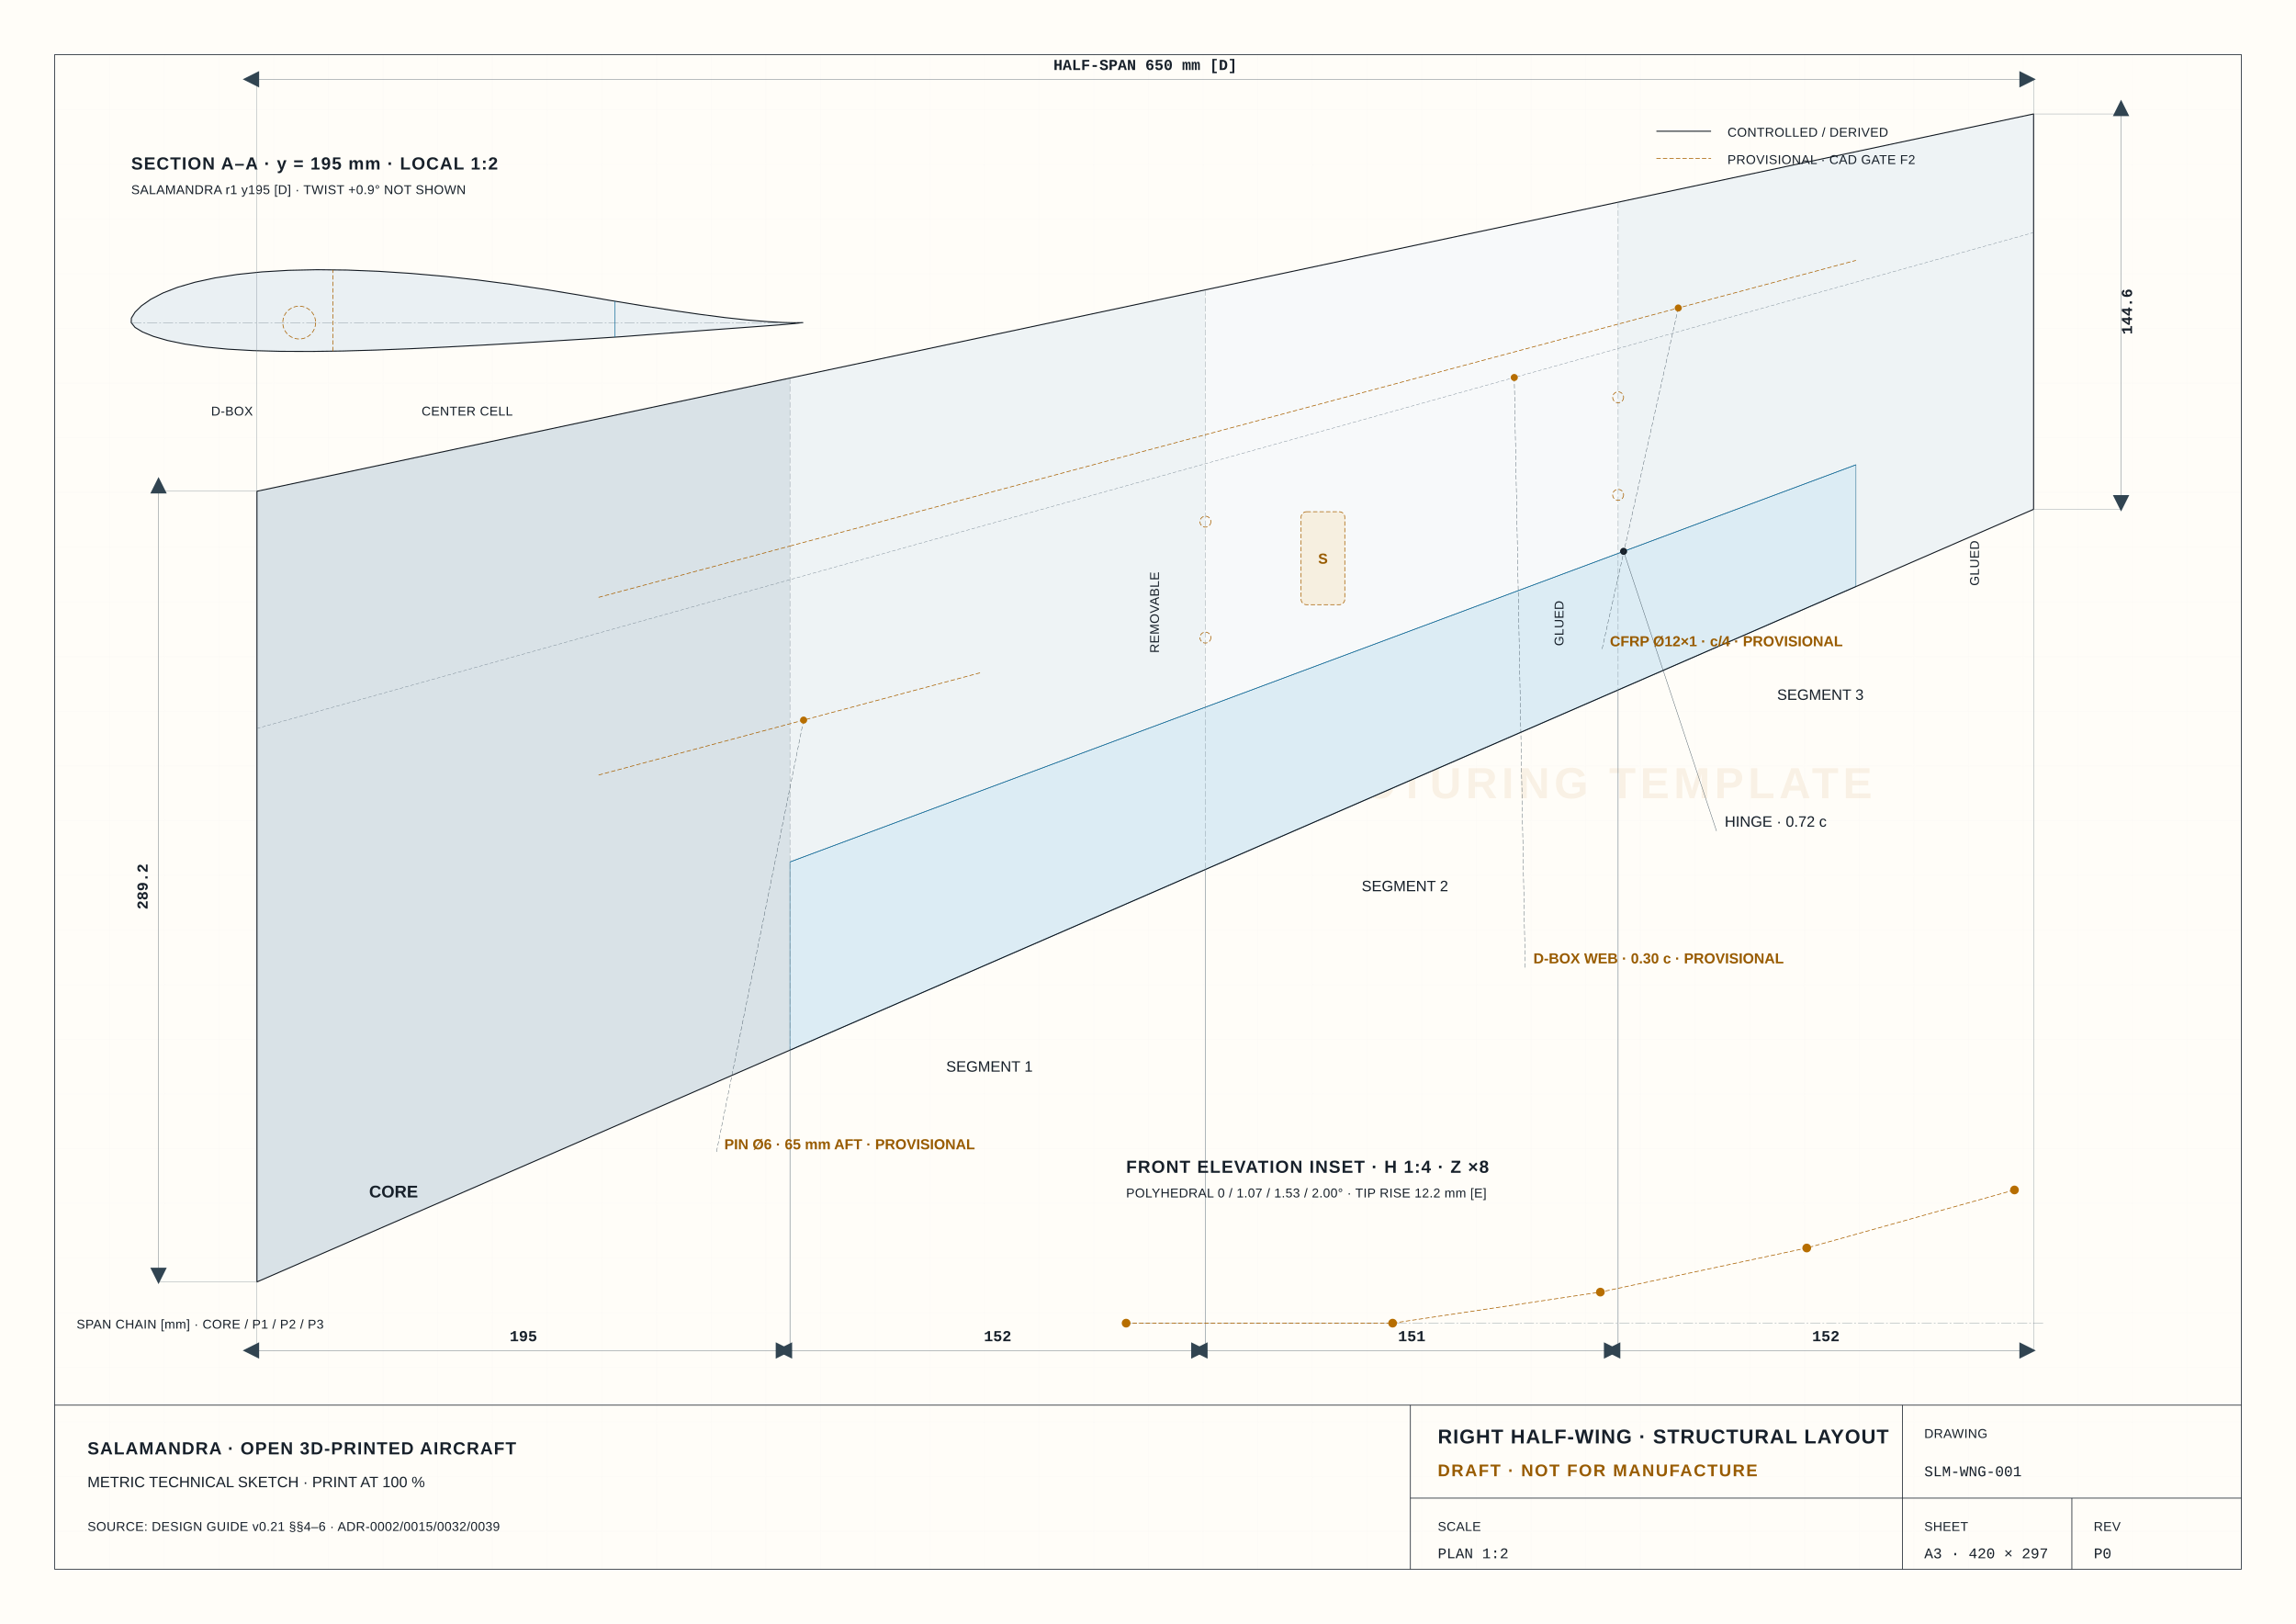
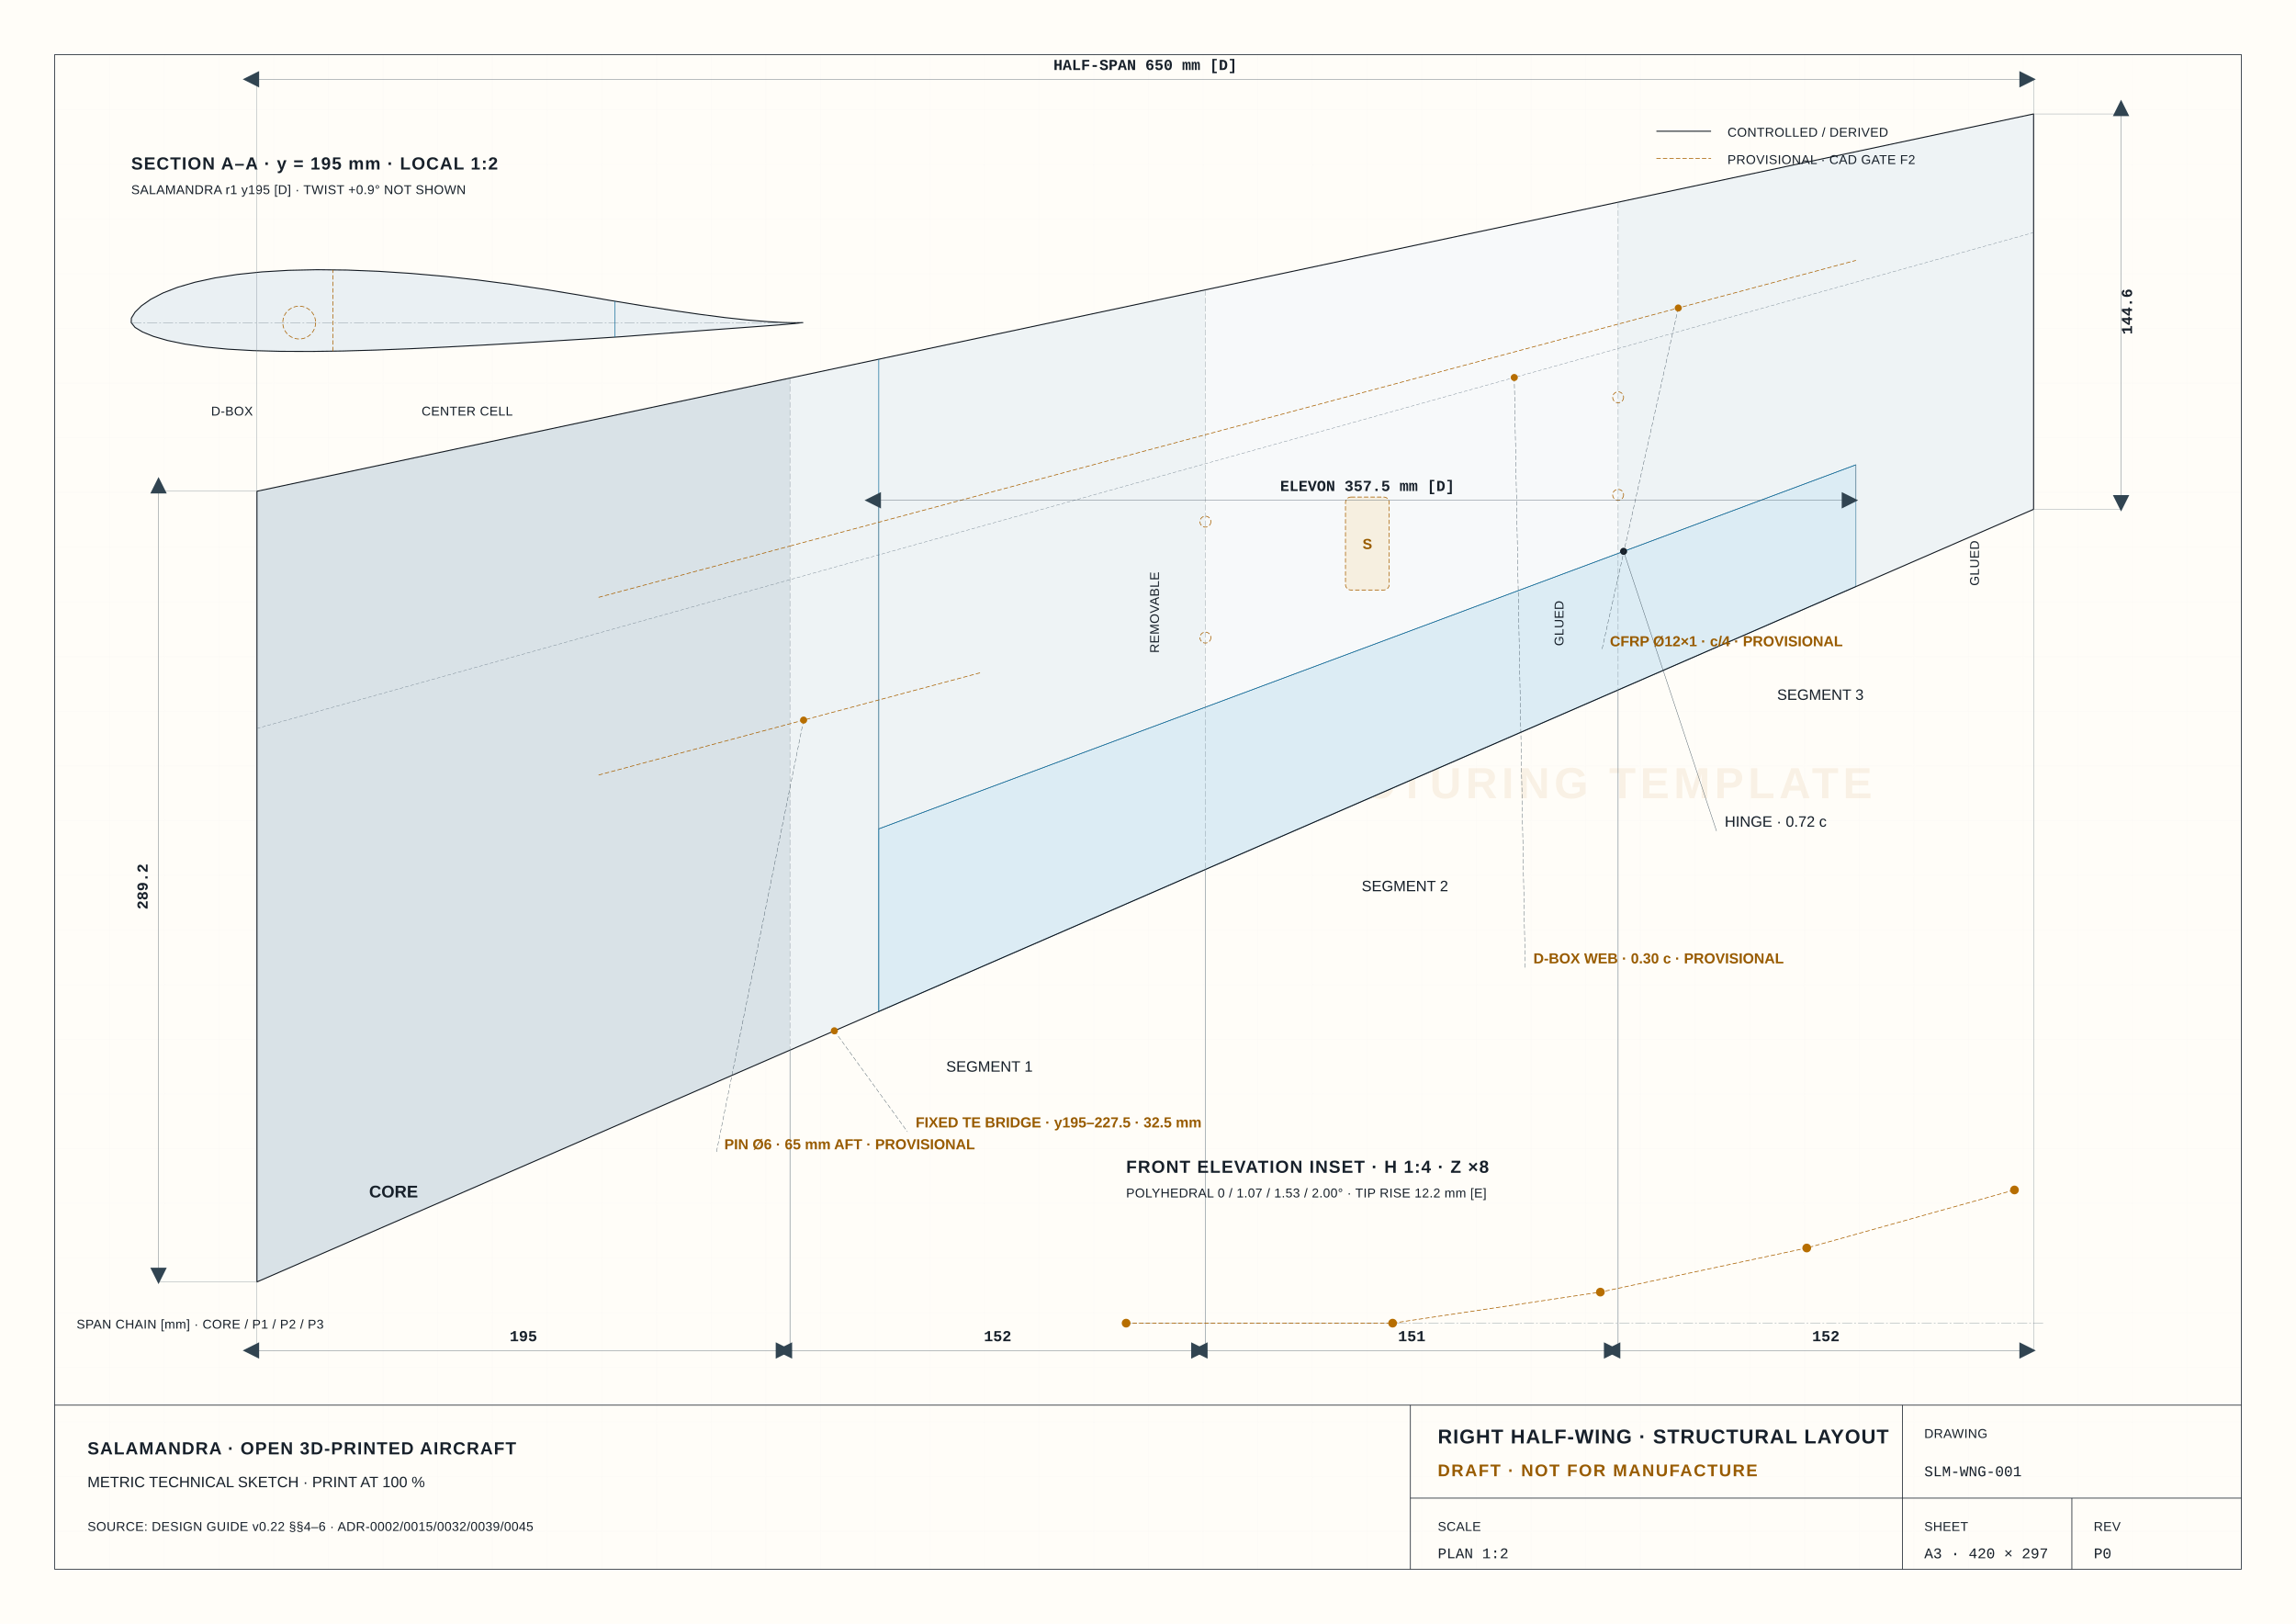
<svg xmlns="http://www.w3.org/2000/svg" width="420mm" height="297mm" viewBox="0 0 420 297" role="img" aria-labelledby="svg-title svg-desc">
  <defs>
    <pattern id="grid" width="10" height="10" patternUnits="userSpaceOnUse">
      <path d="M10 0H0V10" fill="none" stroke="#2e4757" stroke-opacity=".07" stroke-width=".16" />
    </pattern>
    <marker id="arrow-end" markerWidth="3" markerHeight="3" refX="2.6" refY="1.5" orient="auto" markerUnits="userSpaceOnUse">
      <path d="M0 0L3 1.5L0 3Z" fill="#314451" />
    </marker>
    <marker id="arrow-start" markerWidth="3" markerHeight="3" refX=".4" refY="1.5" orient="auto-start-reverse" markerUnits="userSpaceOnUse">
      <path d="M0 0L3 1.5L0 3Z" fill="#314451" />
    </marker>
    <style>
          :root { color-scheme: light; }
          * { vector-effect: non-scaling-stroke; }
          .sheet { fill: #fffdf8; }
          .grid { fill: url(#grid); }
          .frame, .title-line { fill: none; stroke: #17202a; stroke-width: .5; }
          .outline { fill: none; stroke: #111820; stroke-width: .7; stroke-linejoin: round; }
          .medium { fill: none; stroke: #263746; stroke-width: .42; }
          .thin { fill: none; stroke: #455563; stroke-width: .25; }
          .hidden { fill: none; stroke: #667784; stroke-width: .25; stroke-dasharray: 2.4 1.4; }
          .centre { fill: none; stroke: #5a6c79; stroke-width: .2; stroke-dasharray: 7 1.4 1.2 1.4; }
          .station { fill: none; stroke: #6c7c87; stroke-width: .22; stroke-dasharray: 4 1.5; }
          .controlled-fill { fill: #eaf0f3; stroke: none; }
          .core-fill { fill: #d9e2e7; stroke: none; }
          .segment-fill-a { fill: #eef3f5; stroke: none; }
          .segment-fill-b { fill: #f7f9fa; stroke: none; }
          .elevon-fill { fill: #dcecf4; stroke: #24698f; stroke-width: .35; }
          .derived { fill: none; stroke: #146e9b; stroke-width: .45; }
          .derived-fill { fill: #146e9b; stroke: none; }
          .provisional-line { fill: none; stroke: #a86000; stroke-width: .48; stroke-dasharray: 3 1.5; }
          .provisional-fill { fill: #f4c46a; fill-opacity: .18; stroke: #a86000; stroke-width: .48; stroke-dasharray: 3 1.5; }
          .provisional-dot { fill: #b76e00; stroke: none; }
          .datum-dot { fill: #17202a; stroke: none; }
          .dimension, .extension, .leader { fill: none; stroke: #314451; stroke-width: .22; }
          .extension { stroke: #71808a; }
          .leader { stroke-width: .25; }
          text { font-family: Arial, Helvetica, sans-serif; fill: #17202a; }
          .sheet-title { font-size: 5.2px; font-weight: 700; letter-spacing: .35px; }
          .block-title { font-size: 3.8px; font-weight: 700; letter-spacing: .16px; }
          .sheet-subtitle { font-size: 3.2px; font-weight: 600; letter-spacing: .18px; }
          .label { font-size: 3.1px; font-weight: 600; }
          .note { font-size: 2.75px; }
          .micro { font-size: 2.35px; letter-spacing: .05px; }
          .dimension-text { font: 600 2.8px 'Courier New', Consolas, monospace; }
          .mono { font: 2.7px 'Courier New', Consolas, monospace; }
          .provisional-text { font-size: 2.65px; font-weight: 600; fill: #985b00; }
          .status { font-size: 3.1px; font-weight: 700; fill: #985b00; letter-spacing: .25px; }
          .watermark { font-size: 8px; font-weight: 700; fill: #b76e00; fill-opacity: .08; letter-spacing: .8px; }
        </style>
  </defs>
  <rect width="420" height="297" class="sheet" />
  <rect x="10" y="10" width="400" height="277" class="grid" />
  <rect x="10" y="10" width="400" height="277" class="frame" />
  <line x1="10" y1="257" x2="410" y2="257" class="title-line" />
  <line x1="258" y1="257" x2="258" y2="287" class="title-line" />
  <line x1="348" y1="257" x2="348" y2="287" class="title-line" />
  <line x1="258" y1="274" x2="410" y2="274" class="title-line" />
  <line x1="379" y1="274" x2="379" y2="287" class="title-line" />
  <text x="16" y="266" class="sheet-subtitle" text-anchor="start">SALAMANDRA · OPEN 3D-PRINTED AIRCRAFT</text>
  <text x="16" y="272" class="note" text-anchor="start">METRIC TECHNICAL SKETCH · PRINT AT 100 %</text>
-   <text x="16" y="280" class="micro" text-anchor="start">SOURCE: DESIGN GUIDE v0.21 §§4–6 · ADR-0002/0015/0032/0039</text>
+   <text x="16" y="280" class="micro" text-anchor="start">SOURCE: DESIGN GUIDE v0.22 §§4–6 · ADR-0002/0015/0032/0039/0045</text>
  <text x="263" y="264" class="block-title" text-anchor="start" style="font-size:3.65px">RIGHT HALF-WING · STRUCTURAL LAYOUT</text>
  <text x="263" y="270" class="status" text-anchor="start">DRAFT · NOT FOR MANUFACTURE</text>
  <text x="352" y="263" class="micro" text-anchor="start">DRAWING</text>
  <text x="352" y="270" class="mono" text-anchor="start">SLM-WNG-001</text>
  <text x="263" y="280" class="micro" text-anchor="start">SCALE</text>
  <text x="263" y="285" class="mono" text-anchor="start">PLAN 1:2</text>
  <text x="352" y="280" class="micro" text-anchor="start">SHEET</text>
  <text x="352" y="285" class="mono" text-anchor="start">A3 · 420 × 297</text>
  <text x="383" y="280" class="micro" text-anchor="start">REV</text>
  <text x="383" y="285" class="mono" text-anchor="start">P0</text>
  <text x="210" y="146" class="watermark" text-anchor="middle">DRAFT · NOT A CUTTING OR MANUFACTURING TEMPLATE</text>
  <polygon points="146.858,59 146.447,59.014 145.207,59.028 143.15,58.979 140.332,58.822 136.809,58.533 132.655,58.088 127.965,57.483 122.831,56.739 117.34,55.885 111.632,54.95 105.699,53.919 99.645,52.922 93.518,52.007 87.366,51.205 81.233,50.534 75.172,50.004 69.239,49.619 63.494,49.391 57.992,49.328 52.785,49.439 47.913,49.727 43.416,50.193 39.327,50.827 35.677,51.615 32.494,52.542 29.799,53.588 27.597,54.728 25.897,55.913 24.704,57.089 24.034,58.18 24,59 24.696,59.876 26.074,60.714 28.069,61.526 30.649,62.273 33.786,62.925 37.458,63.457 41.641,63.859 46.306,64.124 51.417,64.26 56.929,64.279 62.786,64.195 68.925,64.02 75.28,63.77 81.783,63.463 88.354,63.117 94.916,62.743 101.387,62.356 107.689,61.97 113.789,61.575 119.515,61.135 124.849,60.729 129.725,60.365 134.083,60.046 137.867,59.771 141.029,59.538 143.529,59.343 145.344,59.173 146.467,59.047 146.858,59" class="controlled-fill" />
  <polygon points="146.858,59 146.447,59.014 145.207,59.028 143.15,58.979 140.332,58.822 136.809,58.533 132.655,58.088 127.965,57.483 122.831,56.739 117.34,55.885 111.632,54.95 105.699,53.919 99.645,52.922 93.518,52.007 87.366,51.205 81.233,50.534 75.172,50.004 69.239,49.619 63.494,49.391 57.992,49.328 52.785,49.439 47.913,49.727 43.416,50.193 39.327,50.827 35.677,51.615 32.494,52.542 29.799,53.588 27.597,54.728 25.897,55.913 24.704,57.089 24.034,58.18 24,59 24.696,59.876 26.074,60.714 28.069,61.526 30.649,62.273 33.786,62.925 37.458,63.457 41.641,63.859 46.306,64.124 51.417,64.26 56.929,64.279 62.786,64.195 68.925,64.02 75.28,63.77 81.783,63.463 88.354,63.117 94.916,62.743 101.387,62.356 107.689,61.97 113.789,61.575 119.515,61.135 124.849,60.729 129.725,60.365 134.083,60.046 137.867,59.771 141.029,59.538 143.529,59.343 145.344,59.173 146.467,59.047 146.858,59" class="outline" />
  <line x1="24" y1="59" x2="146.923" y2="59" class="centre" />
  <line x1="60.877" y1="64.222" x2="60.877" y2="49.361" class="provisional-line" />
  <line x1="112.505" y1="61.658" x2="112.505" y2="55.093" class="derived" />
  <circle cx="54.731" cy="59" r="3" class="provisional-line" />
  <text x="24" y="31" class="sheet-subtitle" text-anchor="start">SECTION A–A · y = 195 mm · LOCAL 1:2</text>
  <text x="24" y="35.5" class="micro" text-anchor="start">SALAMANDRA r1 y195 [D] · TWIST +0.9° NOT SHOWN</text>
  <text x="42.438" y="76" class="micro" text-anchor="middle">D-BOX</text>
  <text x="85.462" y="76" class="micro" text-anchor="middle">CENTER CELL</text>
  <text x="129.714" y="76" class="micro" text-anchor="middle">ELEVON</text>
  <polygon points="47,89.846 144.5,69.144 144.5,192.067 47,234.462" class="core-fill" />
  <polygon points="144.5,69.144 220.5,53.007 220.5,159.021 144.5,192.067" class="segment-fill-a" />
  <polygon points="220.5,53.007 296,36.977 296,126.193 220.5,159.021" class="segment-fill-b" />
  <polygon points="296,36.977 372,20.84 372,93.147 296,126.193" class="segment-fill-a" />
-   <polygon points="144.5,157.649 339.5,85.008 339.5,107.279 144.5,192.067" class="elevon-fill" />
+   <polygon points="160.75,151.595 339.5,85.008 339.5,107.279 160.75,185.002" class="elevon-fill" />
  <polygon points="47,89.846 372,20.84 372,93.147 47,234.462" class="outline" />
  <line x1="47" y1="133.231" x2="372" y2="42.532" class="hidden" />
-   <line x1="144.5" y1="157.649" x2="339.5" y2="85.008" class="derived" />
+   <line x1="160.75" y1="151.595" x2="339.5" y2="85.008" class="derived" />
  <line x1="144.5" y1="69.144" x2="144.5" y2="192.067" class="station" />
  <line x1="220.5" y1="53.007" x2="220.5" y2="159.021" class="station" />
  <line x1="296" y1="36.977" x2="296" y2="126.193" class="station" />
+   <line x1="160.75" y1="65.694" x2="160.75" y2="185.002" class="derived" />
  <line x1="109.5" y1="109.253" x2="144.5" y2="99.875" class="provisional-line" />
  <line x1="144.5" y1="99.875" x2="339.5" y2="47.625" class="provisional-line" stroke-dasharray="none" />
  <line x1="109.5" y1="141.753" x2="179.5" y2="122.997" class="provisional-line" />
  <circle cx="220.5" cy="95.413" r="1" class="provisional-line" />
  <circle cx="220.5" cy="116.616" r="1" class="provisional-line" />
  <circle cx="296" cy="72.663" r="1" class="provisional-line" />
  <circle cx="296" cy="90.506" r="1" class="provisional-line" />
-   <rect x="238" y="93.595" width="8" height="17" rx="1" class="provisional-fill" />
-   <text x="242" y="103.095" class="provisional-text" text-anchor="middle">S</text>
+   <rect x="246.125" y="90.911" width="8" height="17" rx="1" class="provisional-fill" />
+   <text x="250.125" y="100.411" class="provisional-text" text-anchor="middle">S</text>
  <line x1="47" y1="89.846" x2="47" y2="14.5" class="extension" />
  <line x1="372" y1="20.84" x2="372" y2="14.5" class="extension" />
  <line x1="47" y1="14.5" x2="372" y2="14.5" class="dimension" marker-start="url(#arrow-start)" marker-end="url(#arrow-end)" />
  <text x="209.5" y="12.8" class="dimension-text" text-anchor="middle">HALF-SPAN 650 mm [D]</text>
  <line x1="47" y1="89.846" x2="29" y2="89.846" class="extension" />
  <line x1="47" y1="234.462" x2="29" y2="234.462" class="extension" />
  <line x1="29" y1="89.846" x2="29" y2="234.462" class="dimension" marker-start="url(#arrow-start)" marker-end="url(#arrow-end)" />
  <text x="27" y="162.154" class="dimension-text" text-anchor="middle" transform="rotate(-90 27 162.154)">289.2</text>
  <line x1="372" y1="20.84" x2="388" y2="20.84" class="extension" />
  <line x1="372" y1="93.147" x2="388" y2="93.147" class="extension" />
  <line x1="388" y1="20.84" x2="388" y2="93.147" class="dimension" marker-start="url(#arrow-start)" marker-end="url(#arrow-end)" />
  <text x="390" y="56.993" class="dimension-text" text-anchor="middle" transform="rotate(-90 390 56.993)">144.6</text>
+   <line x1="160.75" y1="151.595" x2="160.75" y2="91.5" class="extension" />
+   <line x1="339.5" y1="85.008" x2="339.5" y2="91.5" class="extension" />
+   <line x1="160.75" y1="91.5" x2="339.5" y2="91.5" class="dimension" marker-start="url(#arrow-start)" marker-end="url(#arrow-end)" />
+   <text x="250.125" y="89.8" class="dimension-text" text-anchor="middle">ELEVON 357.5 mm [D]</text>
  <line x1="47" y1="234.462" x2="47" y2="247" class="extension" />
  <line x1="144.5" y1="192.067" x2="144.5" y2="247" class="extension" />
  <line x1="47" y1="247" x2="144.5" y2="247" class="dimension" marker-start="url(#arrow-start)" marker-end="url(#arrow-end)" />
  <text x="95.75" y="245.3" class="dimension-text" text-anchor="middle">195</text>
  <line x1="144.5" y1="192.067" x2="144.5" y2="247" class="extension" />
  <line x1="220.5" y1="159.021" x2="220.5" y2="247" class="extension" />
  <line x1="144.5" y1="247" x2="220.5" y2="247" class="dimension" marker-start="url(#arrow-start)" marker-end="url(#arrow-end)" />
  <text x="182.5" y="245.3" class="dimension-text" text-anchor="middle">152</text>
  <line x1="220.5" y1="159.021" x2="220.5" y2="247" class="extension" />
  <line x1="296" y1="126.193" x2="296" y2="247" class="extension" />
  <line x1="220.5" y1="247" x2="296" y2="247" class="dimension" marker-start="url(#arrow-start)" marker-end="url(#arrow-end)" />
  <text x="258.25" y="245.3" class="dimension-text" text-anchor="middle">151</text>
  <line x1="296" y1="126.193" x2="296" y2="247" class="extension" />
  <line x1="372" y1="93.147" x2="372" y2="247" class="extension" />
  <line x1="296" y1="247" x2="372" y2="247" class="dimension" marker-start="url(#arrow-start)" marker-end="url(#arrow-end)" />
  <text x="334" y="245.3" class="dimension-text" text-anchor="middle">152</text>
  <line x1="277" y1="69.044" x2="279" y2="177" class="leader provisional-line" />
  <circle cx="277" cy="69.044" r="0.65" class="provisional-dot" />
  <text x="280.5" y="176.2" class="provisional-text" text-anchor="start">D-BOX WEB · 0.30 c · PROVISIONAL</text>
  <line x1="297" y1="100.84" x2="314" y2="152" class="leader" />
  <circle cx="297" cy="100.84" r="0.65" class="datum-dot" />
  <text x="315.5" y="151.2" class="note" text-anchor="start">HINGE · 0.72 c</text>
+   <line x1="152.625" y1="188.534" x2="166" y2="207" class="leader provisional-line" />
+   <circle cx="152.625" cy="188.534" r="0.65" class="provisional-dot" />
+   <text x="167.5" y="206.2" class="provisional-text" text-anchor="start">FIXED TE BRIDGE · y195–227.5 · 32.5 mm</text>
  <line x1="307" y1="56.333" x2="293" y2="119" class="leader provisional-line" />
  <circle cx="307" cy="56.333" r="0.65" class="provisional-dot" />
  <text x="294.5" y="118.2" class="provisional-text" text-anchor="start">CFRP Ø12×1 · c/4 · PROVISIONAL</text>
  <line x1="147" y1="131.705" x2="131" y2="211" class="leader provisional-line" />
  <circle cx="147" cy="131.705" r="0.65" class="provisional-dot" />
  <text x="132.5" y="210.2" class="provisional-text" text-anchor="start">PIN Ø6 · 65 mm AFT · PROVISIONAL</text>
  <text x="72" y="219" class="label" text-anchor="middle">CORE</text>
  <text x="181" y="196" class="note" text-anchor="middle">SEGMENT 1</text>
  <text x="257" y="163" class="note" text-anchor="middle">SEGMENT 2</text>
  <text x="333" y="128" class="note" text-anchor="middle">SEGMENT 3</text>
  <text x="212" y="112" class="micro" text-anchor="middle" transform="rotate(-90 212 112)">REMOVABLE</text>
  <text x="286" y="114" class="micro" text-anchor="middle" transform="rotate(-90 286 114)">GLUED</text>
  <text x="362" y="103" class="micro" text-anchor="middle" transform="rotate(-90 362 103)">GLUED</text>
  <line x1="206" y1="242" x2="374" y2="242" class="centre" />
  <polyline points="206,242 254.75,242 292.75,236.322 330.5,228.256 368.5,217.64" class="provisional-line" />
  <circle cx="206" cy="242" r="0.8" class="provisional-dot" />
  <circle cx="254.75" cy="242" r="0.8" class="provisional-dot" />
  <circle cx="292.75" cy="236.322" r="0.8" class="provisional-dot" />
  <circle cx="330.5" cy="228.256" r="0.8" class="provisional-dot" />
  <circle cx="368.5" cy="217.64" r="0.8" class="provisional-dot" />
  <text x="206" y="214.5" class="sheet-subtitle" text-anchor="start">FRONT ELEVATION INSET · H 1:4 · Z ×8</text>
  <text x="206" y="219" class="micro" text-anchor="start">POLYHEDRAL 0 / 1.07 / 1.53 / 2.00° · TIP RISE 12.2 mm [E]</text>
  <line x1="303" y1="24" x2="313" y2="24" class="outline" />
  <text x="316" y="25" class="micro" text-anchor="start">CONTROLLED / DERIVED</text>
  <line x1="303" y1="29" x2="313" y2="29" class="provisional-line" />
  <text x="316" y="30" class="micro" text-anchor="start">PROVISIONAL · CAD GATE F2</text>
  <text x="14" y="243" class="micro" text-anchor="start">SPAN CHAIN [mm] · CORE / P1 / P2 / P3</text>
</svg>
